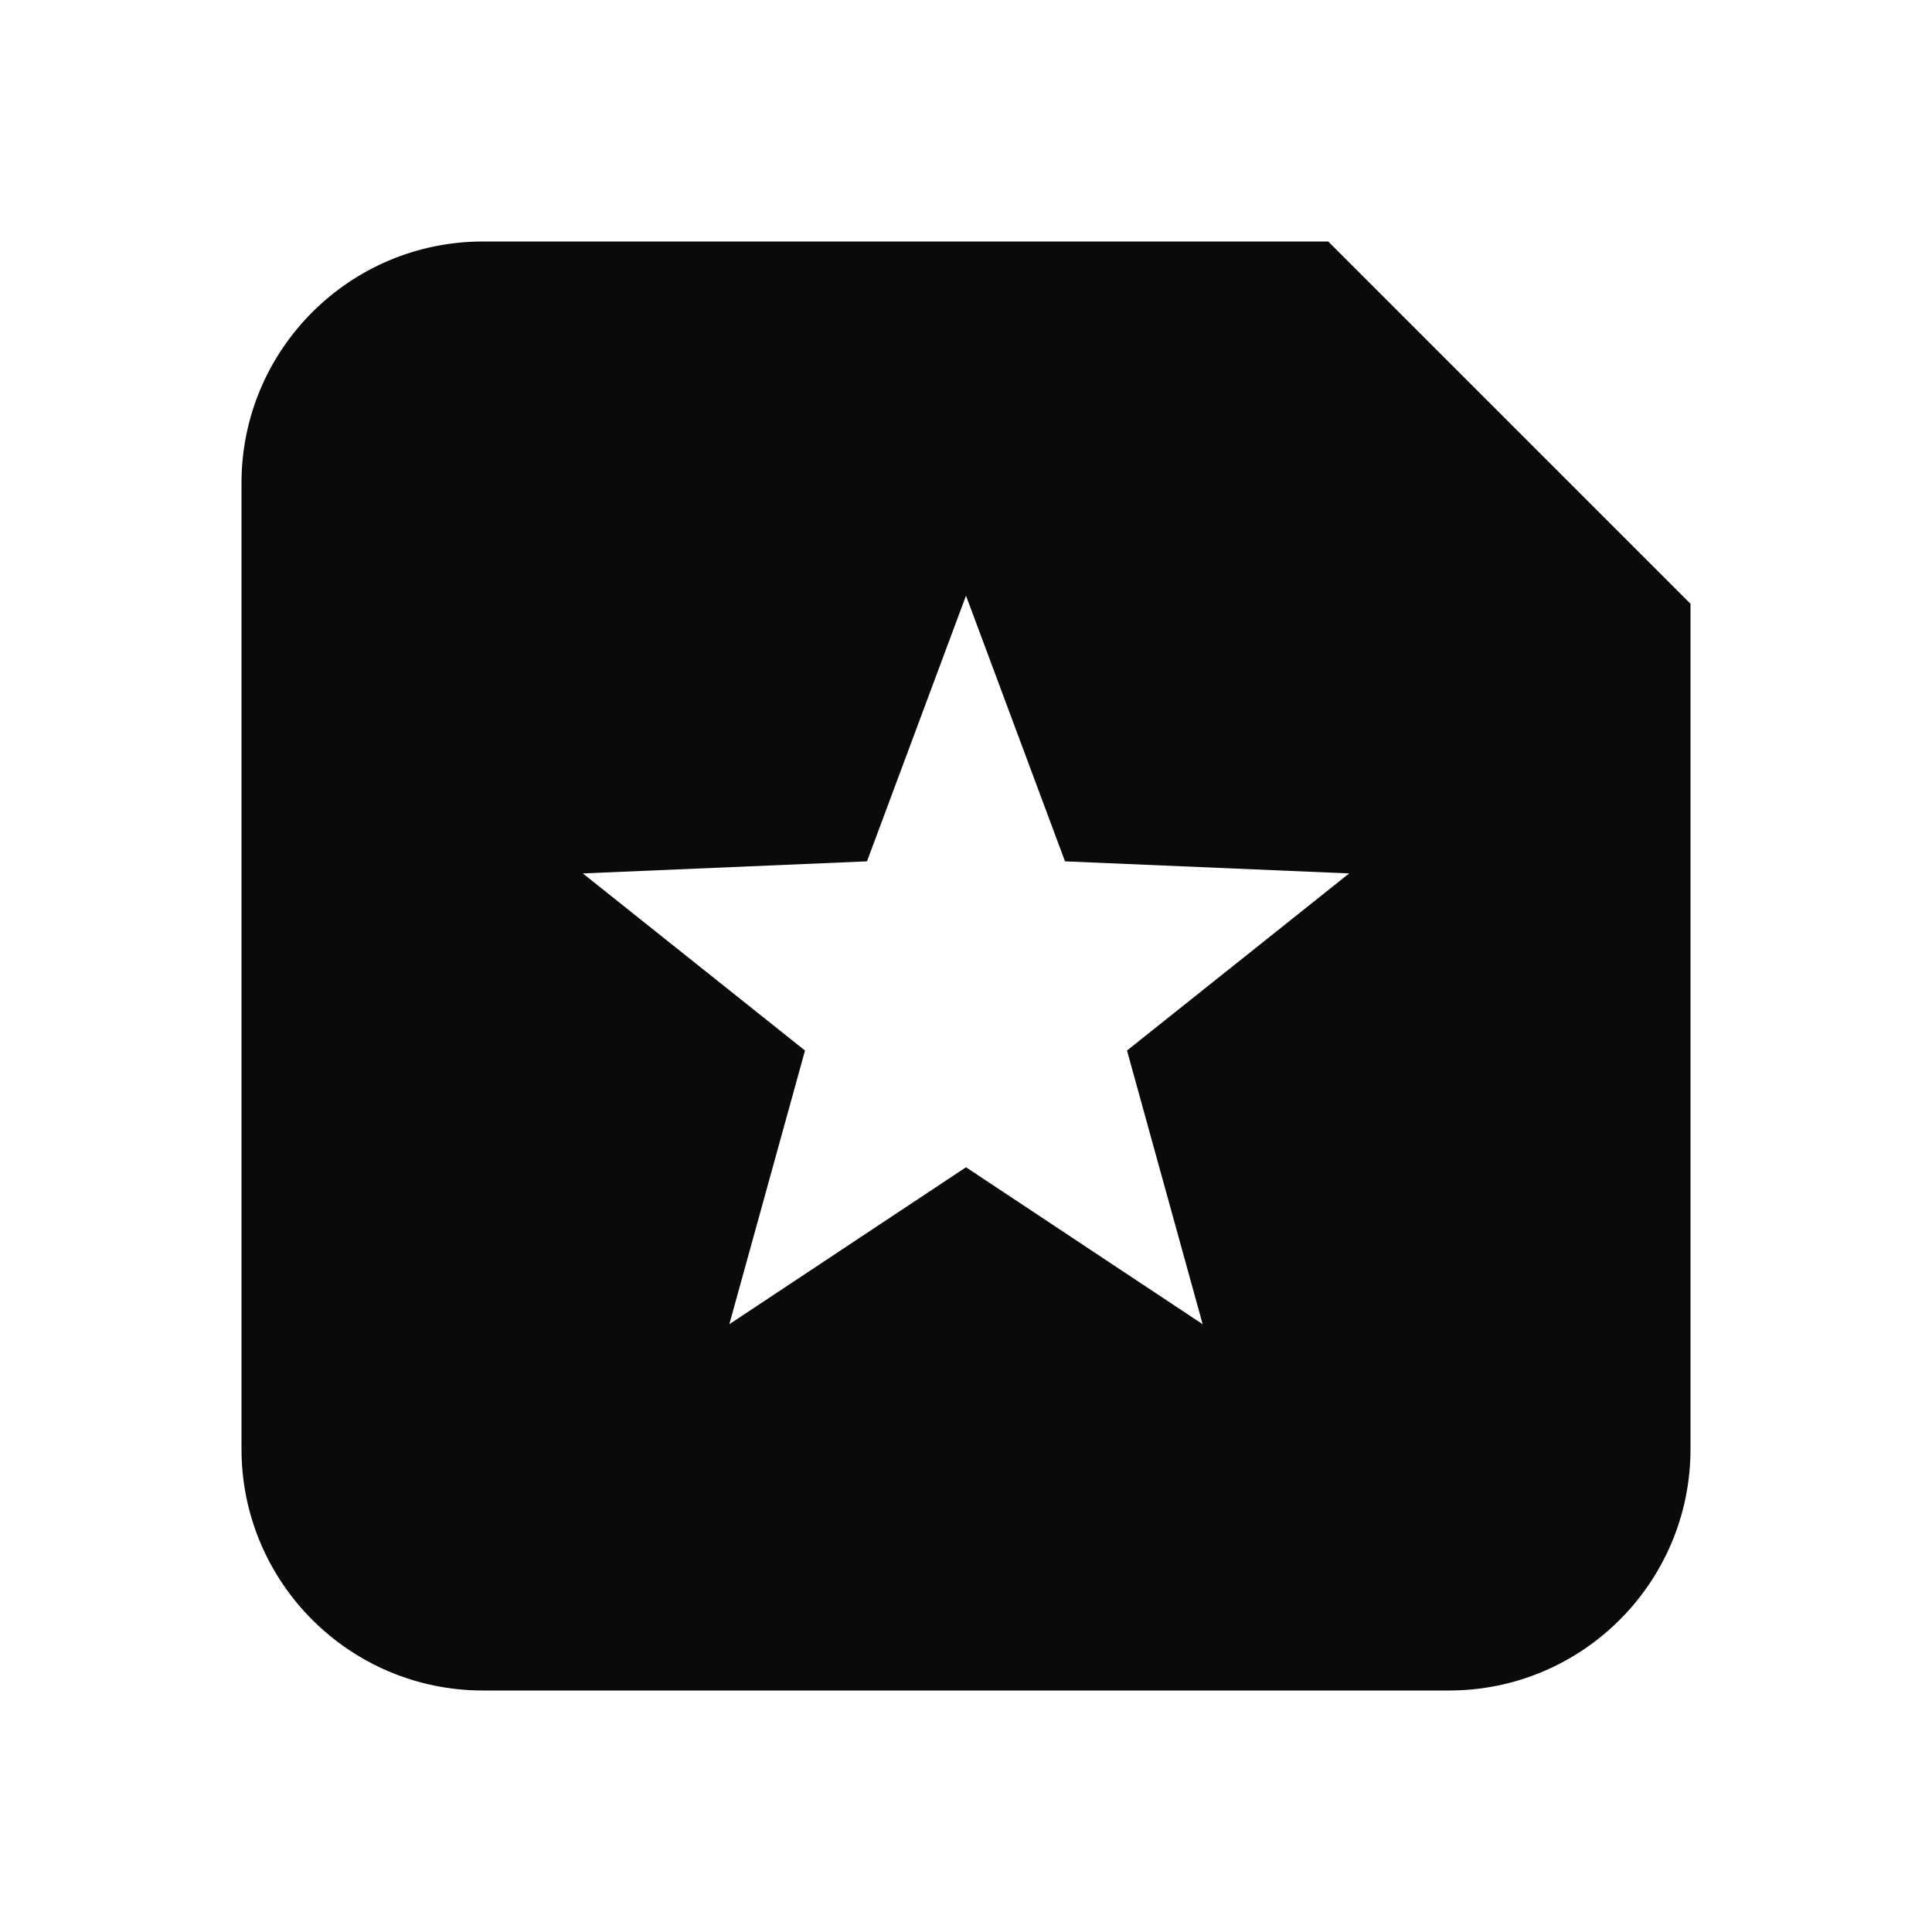
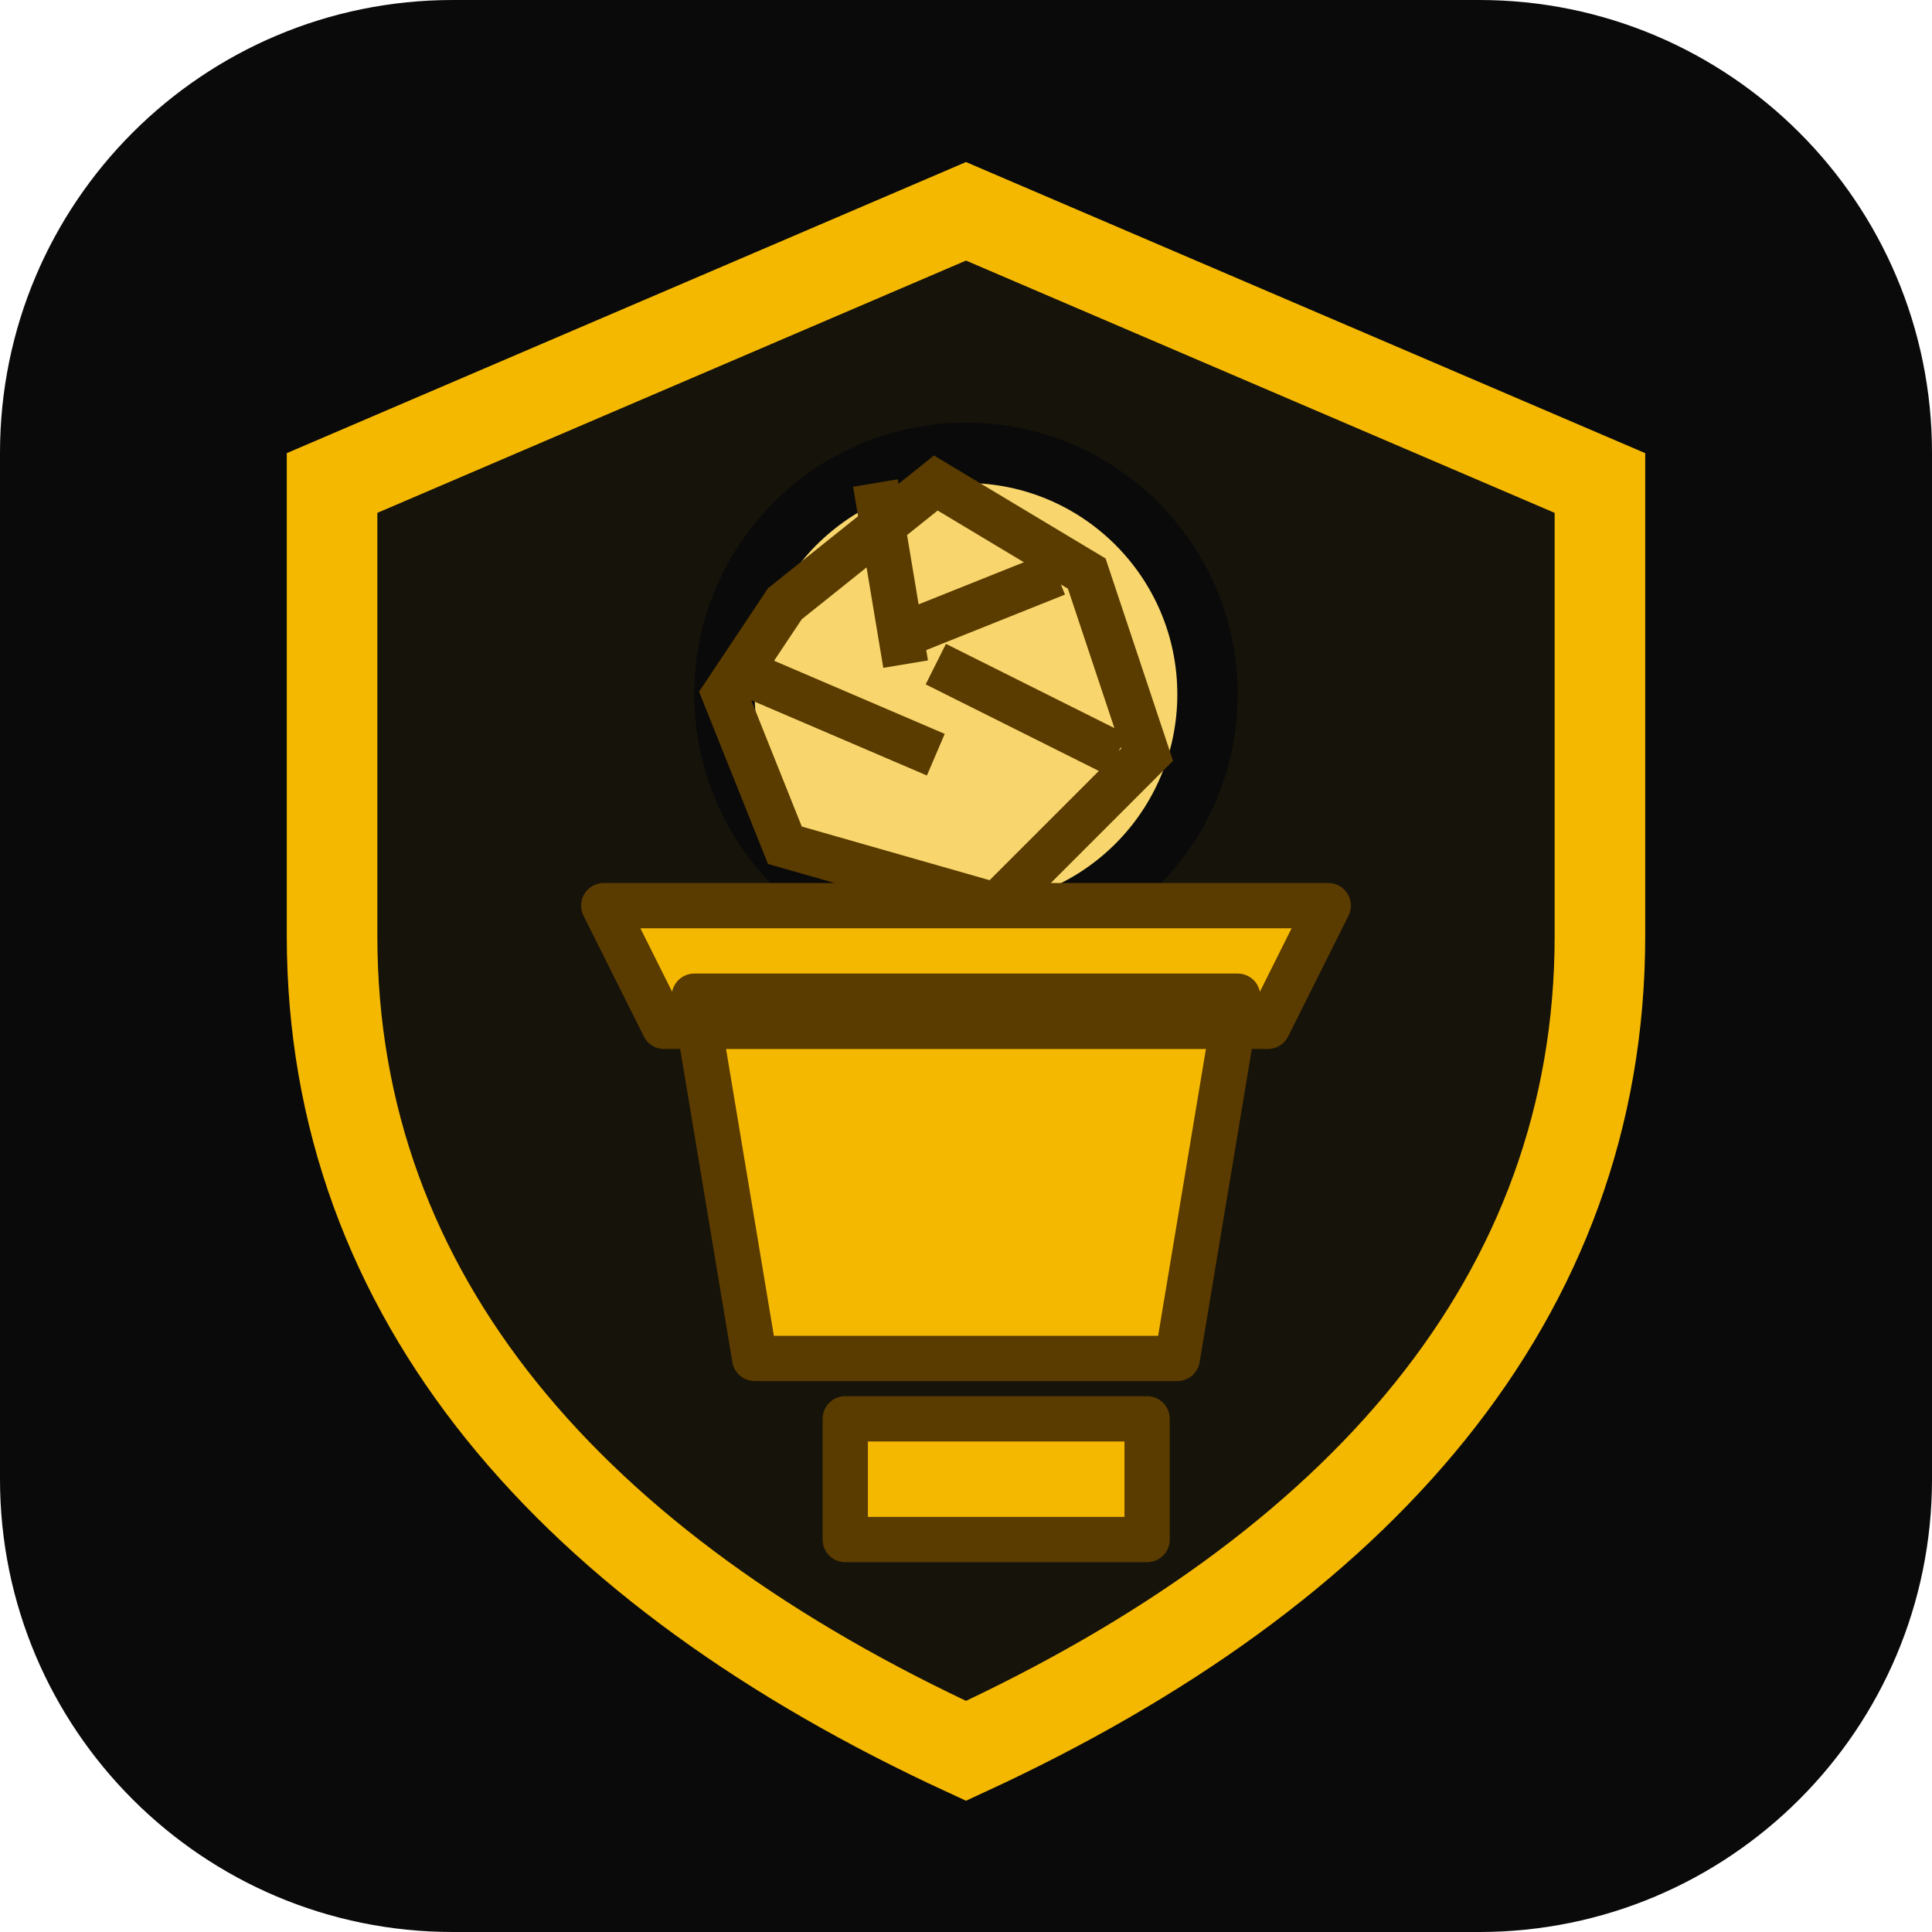
- <svg xmlns="http://www.w3.org/2000/svg" viewBox="0 0 24 24" fill="#0A0A0A">
-   <path fill-rule="evenodd" d="M6 3H16.5L21 7.5V18A3 3 0 0 1 18 21H6A3 3 0 0 1 3 18V6A3 3 0 0 1 6 3ZM12 7.4L13.23 10.7L16.76 10.85L14 13.05L14.94 16.45L12 14.5L9.06 16.45L10 13.05L7.24 10.85L10.77 10.7Z" />
+ <svg xmlns="http://www.w3.org/2000/svg" viewBox="0 0 64 64">
+   <rect width="64" height="64" rx="15" fill="#0a0a0a" />
+   <path d="M32 7 53 16v15c0 12-8 21-21 27C19 52 11 43 11 31V16L32 7Z" fill="#16130a" stroke="#f5b800" stroke-width="3" />
+   <circle cx="32" cy="23" r="8" fill="#f8d66d" stroke="#0a0a0a" stroke-width="2" />
+   <path d="m26 20 5-4 5 3 2 6-5 5-7-2-2-5 2-3Zm3-4 1 6m5-3-5 2m7 4-6-3m-7 0 7 3" fill="none" stroke="#5a3b00" stroke-width="1.5" />
+   <path d="M23 33h18l-2 12H25l-2-12Zm-3-3h24l-2 4H22l-2-4Zm8 17h10v4H28z" fill="#f5b800" stroke="#5a3b00" stroke-width="1.5" stroke-linejoin="round" />
</svg>
